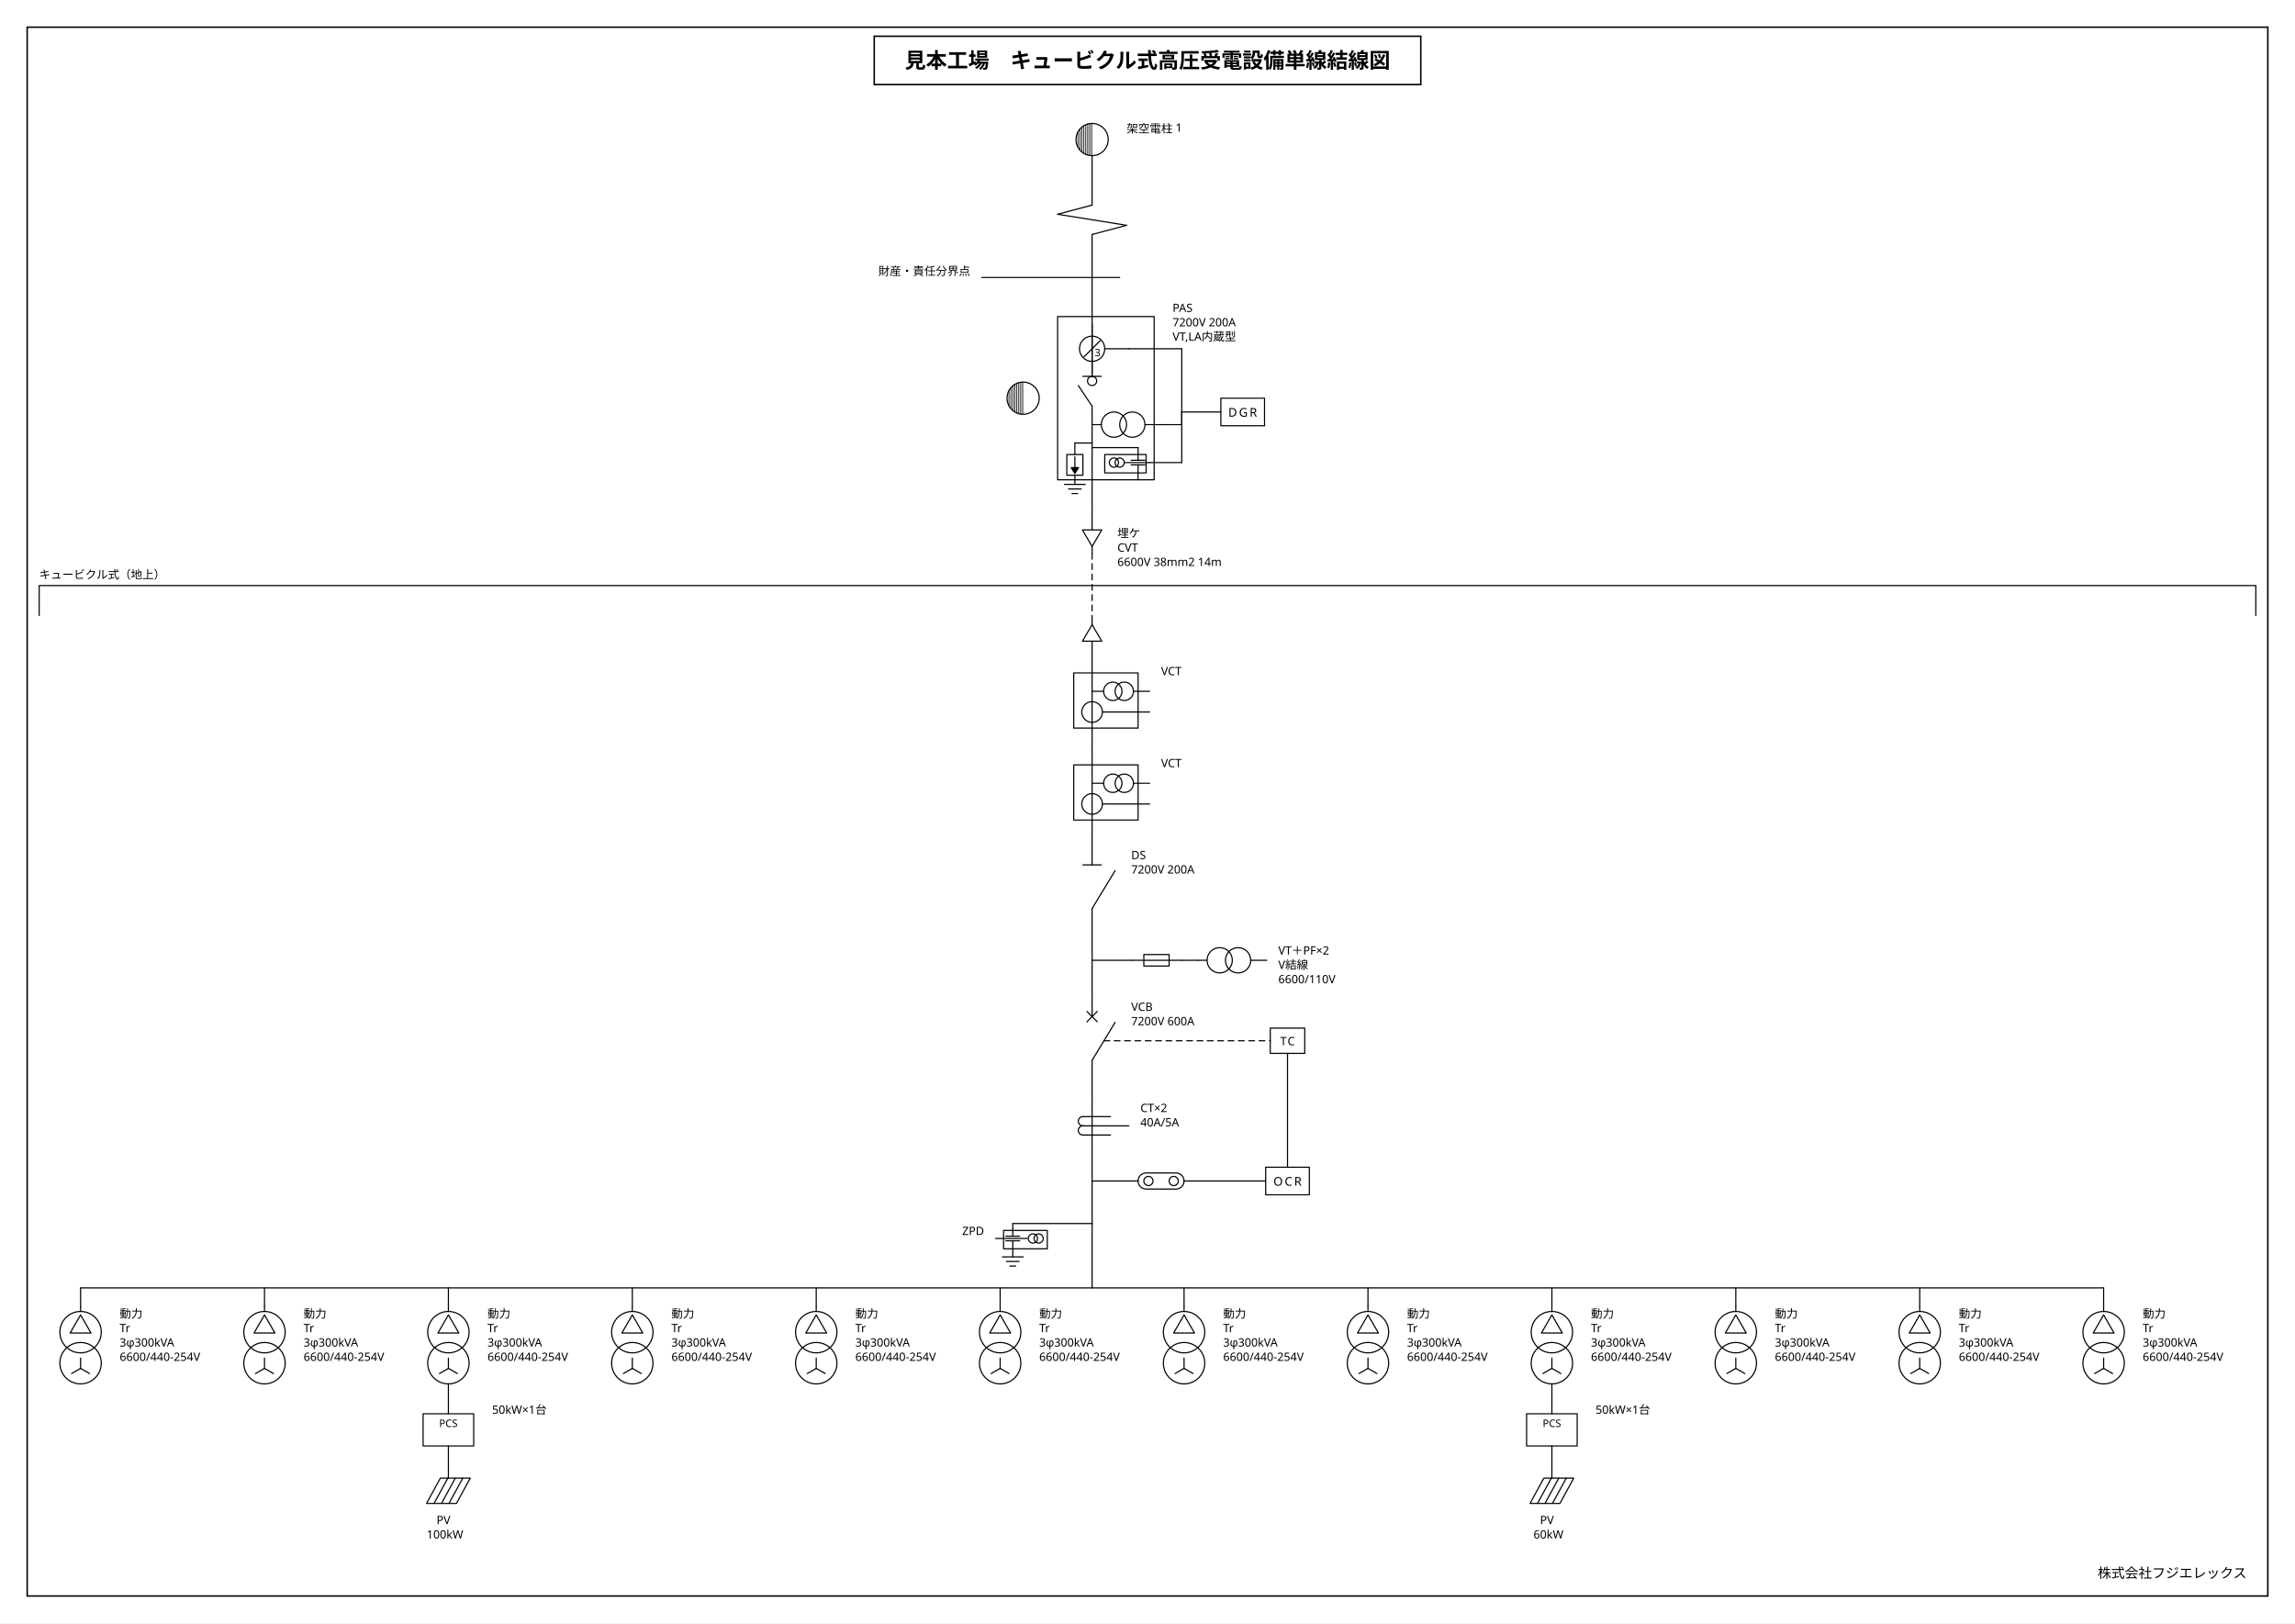
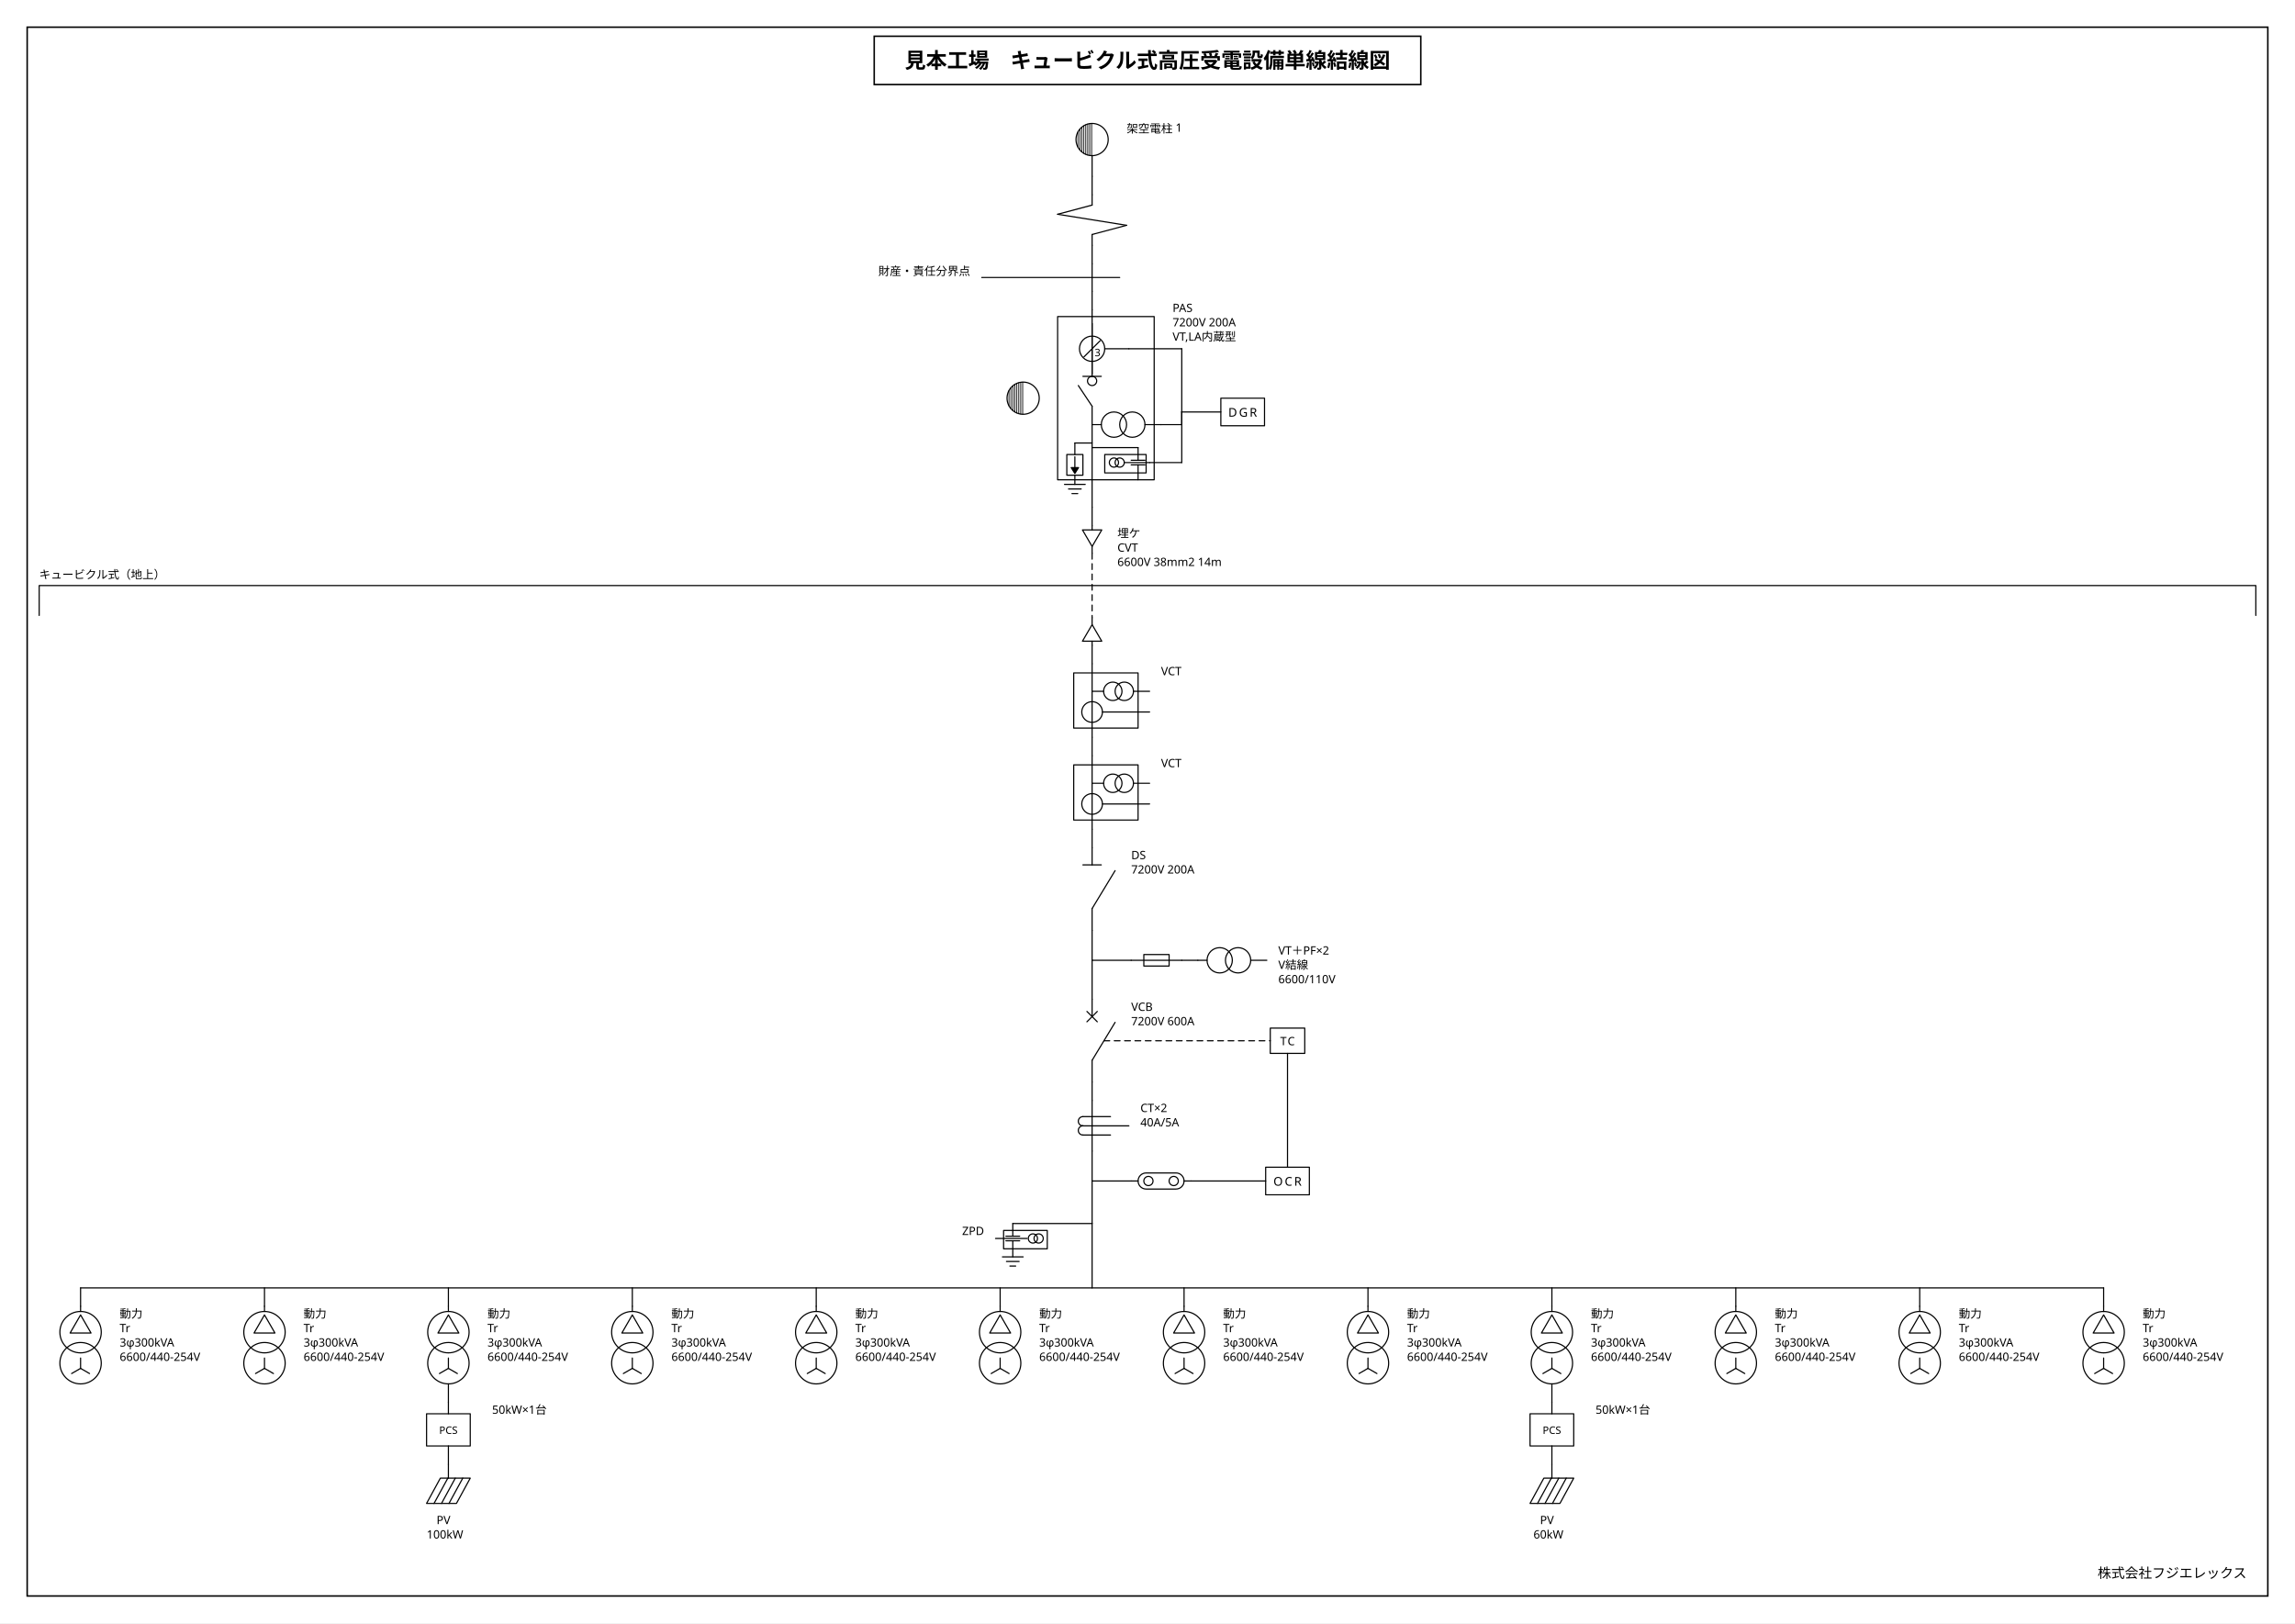
<svg xmlns="http://www.w3.org/2000/svg" viewBox="0 0 1520 1075" width="1520" height="1075">
  <rect x="0" y="0" width="1520" height="1075" fill="#fff" />
  <g stroke="#000" fill="none">
    <rect x="18" y="18" width="1484" height="1039" stroke-width="1" />
    <rect x="579" y="24" width="362" height="32" stroke-width="1" />
  </g>
  <text x="760" y="45" font-size="14" font-weight="700" text-anchor="middle" font-family="IPAGothic, 'IPAゴシック', 'Noto Sans JP', 'Hiragino Kaku Gothic ProN', 'Yu Gothic', sans-serif" fill="#000">見本工場　キュービクル式高圧受電設備単線結線図</text>
  <text x="1488" y="1045" font-size="9" text-anchor="end" font-family="IPAGothic, 'IPAゴシック', 'Noto Sans JP', 'Hiragino Kaku Gothic ProN', 'Yu Gothic', sans-serif" fill="#000">株式会社フジエレックス</text>
  <g transform="translate(723.31 80.24) scale(0.7613)">
    <g stroke="#000" fill="none" stroke-linecap="round" stroke-linejoin="round" color="#000">
      <path d="M -916 404 L 1012.4 404 M -916 404 L -916 430 M 1012.4 404 L 1012.4 430" fill="none" stroke-width="1" />
      <text x="-916" y="398" font-size="10" font-family="IPAGothic, 'IPAゴシック', 'Noto Sans JP', 'Hiragino Kaku Gothic ProN', 'Yu Gothic', sans-serif" fill="currentColor" stroke="none">キュービクル式（地上）</text>
      <line x1="0" y1="48" x2="0" y2="64" stroke-width="1" />
      <line x1="0" y1="108" x2="0" y2="124" stroke-width="1" />
      <line x1="0" y1="148" x2="0" y2="164" stroke-width="1" />
      <line x1="0" y1="280" x2="-15" y2="280" stroke-width="1" />
      <line x1="0" y1="284" x2="40" y2="284" stroke-width="1" />
      <line x1="32" y1="198" x2="78" y2="198" stroke-width="1" />
      <line x1="78" y1="198" x2="78" y2="253" stroke-width="1" />
      <line x1="60" y1="264" x2="78" y2="264" stroke-width="1" />
      <line x1="78" y1="264" x2="78" y2="253" stroke-width="1" />
      <line x1="50" y1="297" x2="78" y2="297" stroke-width="1" />
      <line x1="78" y1="297" x2="78" y2="253" stroke-width="1" />
      <line x1="78" y1="253" x2="112" y2="253" stroke-width="1" />
      <line x1="0" y1="336" x2="0" y2="352" stroke-width="1" />
      <line x1="0" y1="376" x2="0" y2="432" stroke-width="1" stroke-dasharray="5 4" />
      <line x1="0" y1="456" x2="0" y2="472" stroke-width="1" />
      <line x1="0" y1="536" x2="0" y2="552" stroke-width="1" />
      <line x1="0" y1="616" x2="0" y2="632" stroke-width="1" />
      <line x1="0" y1="704" x2="0" y2="730" stroke-width="1" />
      <line x1="0" y1="730" x2="34" y2="730" stroke-width="1" />
      <line x1="78" y1="730" x2="92" y2="730" stroke-width="1" />
      <line x1="0" y1="730" x2="0" y2="764" stroke-width="1" />
      <line x1="0" y1="836" x2="0" y2="852" stroke-width="1" />
      <line x1="0" y1="896" x2="0" y2="922" stroke-width="1" />
      <line x1="0" y1="922" x2="34" y2="922" stroke-width="1" />
      <line x1="86" y1="922" x2="151" y2="922" stroke-width="1" />
      <line x1="10.303" y1="800" x2="155" y2="800" stroke-width="1" stroke-dasharray="5 4" />
      <line x1="170" y1="811" x2="170" y2="910" stroke-width="1" />
      <line x1="0" y1="922" x2="0" y2="959" stroke-width="1" />
      <line x1="0" y1="959" x2="-69" y2="959" stroke-width="1" />
      <line x1="0" y1="959" x2="0" y2="1015" stroke-width="1" />
      <line x1="-880" y1="1015" x2="880" y2="1015" stroke-width="1" />
      <line x1="-880" y1="1015" x2="-880" y2="1031" stroke-width="1" />
      <line x1="-720" y1="1015" x2="-720" y2="1031" stroke-width="1" />
      <line x1="-560" y1="1015" x2="-560" y2="1031" stroke-width="1" />
      <line x1="-400" y1="1015" x2="-400" y2="1031" stroke-width="1" />
      <line x1="-240" y1="1015" x2="-240" y2="1031" stroke-width="1" />
      <line x1="-80" y1="1015" x2="-80" y2="1031" stroke-width="1" />
      <line x1="80" y1="1015" x2="80" y2="1031" stroke-width="1" />
      <line x1="240" y1="1015" x2="240" y2="1031" stroke-width="1" />
      <line x1="400" y1="1015" x2="400" y2="1031" stroke-width="1" />
      <line x1="560" y1="1015" x2="560" y2="1031" stroke-width="1" />
      <line x1="720" y1="1015" x2="720" y2="1031" stroke-width="1" />
      <line x1="880" y1="1015" x2="880" y2="1031" stroke-width="1" />
      <line x1="-560" y1="1098.5" x2="-560" y2="1114.5" stroke-width="1" />
      <line x1="-560" y1="1152.5" x2="-560" y2="1168.5" stroke-width="1" />
      <line x1="400" y1="1098.5" x2="400" y2="1114.5" stroke-width="1" />
      <line x1="400" y1="1152.5" x2="400" y2="1168.5" stroke-width="1" />
      <g transform="translate(-16 0)">
        <circle cx="16" cy="16" r="14" fill="none" stroke-width="1" />
        <line x1="3.7" y1="9.313" x2="3.7" y2="22.687" stroke-width="0.7" />
        <line x1="5.4" y1="6.855" x2="5.4" y2="25.145" stroke-width="0.7" />
        <line x1="7.1" y1="5.193" x2="7.1" y2="26.807" stroke-width="0.7" />
        <line x1="8.8" y1="3.993" x2="8.8" y2="28.007" stroke-width="0.7" />
        <line x1="10.5" y1="3.126" x2="10.5" y2="28.874" stroke-width="0.7" />
        <line x1="12.2" y1="2.526" x2="12.2" y2="29.474" stroke-width="0.7" />
        <line x1="13.9" y1="2.158" x2="13.9" y2="29.842" stroke-width="0.7" />
        <line x1="15.6" y1="2.006" x2="15.6" y2="29.994" stroke-width="0.7" />
        <line x1="16" y1="30" x2="16" y2="48" stroke-width="1" />
      </g>
      <text x="30" y="10" font-size="10" text-anchor="start" font-family="IPAGothic, 'IPAゴシック', 'Noto Sans JP', 'Hiragino Kaku Gothic ProN', 'Yu Gothic', sans-serif" fill="currentColor" stroke="none">
        <tspan x="30" dy="0">架空電柱 1</tspan>
      </text>
      <g transform="translate(-30 64)">
        <line x1="30" y1="0" x2="30" y2="9" stroke-width="1" />
        <line x1="30" y1="9" x2="0" y2="17" stroke-width="1" />
        <line x1="0" y1="17" x2="60" y2="26.6" stroke-width="1" />
        <line x1="60" y1="26.6" x2="30" y2="34.6" stroke-width="1" />
        <line x1="30" y1="34.6" x2="30" y2="44" stroke-width="1" />
      </g>
      <g transform="translate(-96 124)">
        <line x1="96" y1="0" x2="96" y2="24" stroke-width="1" />
        <line x1="0" y1="12" x2="120" y2="12" stroke-width="1" />
      </g>
      <text x="-106" y="134" font-size="10" text-anchor="end" font-family="IPAGothic, 'IPAゴシック', 'Noto Sans JP', 'Hiragino Kaku Gothic ProN', 'Yu Gothic', sans-serif" fill="currentColor" stroke="none">
        <tspan x="-106" dy="0">財産・責任分界点</tspan>
      </text>
      <g transform="translate(-36 164)">
        <line x1="36" y1="0" x2="36" y2="6" stroke-width="1" />
        <rect x="6" y="6" width="84" height="142" fill="none" stroke-width="1" />
        <line x1="36" y1="6" x2="36" y2="58" stroke-width="1" />
        <line x1="28" y1="58" x2="44" y2="58" stroke-width="1" />
        <circle cx="36" cy="62" r="4" fill="none" stroke-width="1" />
        <line x1="36" y1="84" x2="24" y2="66" stroke-width="1" />
        <line x1="36" y1="84" x2="36" y2="172" stroke-width="1" />
      </g>
      <text x="70" y="166" font-size="10" text-anchor="start" font-family="IPAGothic, 'IPAゴシック', 'Noto Sans JP', 'Hiragino Kaku Gothic ProN', 'Yu Gothic', sans-serif" fill="currentColor" stroke="none">
        <tspan x="70" dy="0">PAS</tspan>
        <tspan x="70" dy="12.5">7200V 200A</tspan>
        <tspan x="70" dy="12.5">VT,LA内蔵型</tspan>
      </text>
      <g transform="translate(-76 225)">
        <circle cx="16" cy="16" r="14" fill="none" stroke-width="1" />
        <line x1="3.7" y1="9.313" x2="3.7" y2="22.687" stroke-width="0.7" />
        <line x1="5.4" y1="6.855" x2="5.4" y2="25.145" stroke-width="0.7" />
        <line x1="7.1" y1="5.193" x2="7.1" y2="26.807" stroke-width="0.7" />
        <line x1="8.8" y1="3.993" x2="8.8" y2="28.007" stroke-width="0.7" />
        <line x1="10.5" y1="3.126" x2="10.5" y2="28.874" stroke-width="0.7" />
        <line x1="12.2" y1="2.526" x2="12.2" y2="29.474" stroke-width="0.7" />
        <line x1="13.9" y1="2.158" x2="13.9" y2="29.842" stroke-width="0.7" />
        <line x1="15.6" y1="2.006" x2="15.6" y2="29.994" stroke-width="0.7" />
      </g>
      <g transform="translate(-20 176)">
        <line x1="20" y1="0" x2="20" y2="44" stroke-width="1" />
        <circle cx="20" cy="22" r="11" fill="none" stroke-width="1" />
        <line x1="12.929" y1="29.071" x2="27.071" y2="14.929" stroke-width="1" />
        <text x="24.75" y="25" font-size="9" text-anchor="middle" dominant-baseline="central" font-family="IPAGothic, 'IPAゴシック', 'Noto Sans JP', 'Hiragino Kaku Gothic ProN', 'Yu Gothic', sans-serif" fill="currentColor" stroke="none">3</text>
        <line x1="31" y1="22" x2="52" y2="22" stroke-width="1" />
      </g>
      <g transform="translate(0 249)">
        <line x1="0" y1="15" x2="8" y2="15" stroke-width="1" />
        <circle cx="19" cy="15" r="11" fill="none" stroke-width="1" />
        <circle cx="35" cy="15" r="11" fill="none" stroke-width="1" />
        <line x1="46" y1="15" x2="60" y2="15" stroke-width="1" />
      </g>
      <g transform="translate(-35 280)">
        <line x1="20" y1="0" x2="20" y2="10" stroke-width="1" />
        <rect x="13" y="10" width="14" height="18" fill="none" stroke-width="1" />
        <line x1="20" y1="12" x2="20" y2="23" stroke-width="1" />
        <polygon points="16.8,21.38 20,26.5 23.2,21.38" fill="currentColor" stroke-width="1" />
        <line x1="20" y1="28" x2="20" y2="36" stroke-width="1" />
        <line x1="11" y1="36" x2="29" y2="36" stroke-width="1" />
        <line x1="14.5" y1="40" x2="25.5" y2="40" stroke-width="1" />
        <line x1="17.5" y1="44" x2="22.5" y2="44" stroke-width="1" />
      </g>
      <g transform="translate(10 284)">
        <line x1="30" y1="0" x2="30" y2="11" stroke-width="1" />
        <rect x="1" y="6" width="36" height="16" fill="none" stroke-width="1" />
        <line x1="24" y1="11" x2="36" y2="11" stroke-width="1" />
        <line x1="24" y1="15" x2="36" y2="15" stroke-width="1" />
        <line x1="30" y1="15" x2="30" y2="28" stroke-width="1" />
        <line x1="18" y1="13" x2="40" y2="13" stroke-width="1" />
        <circle cx="9" cy="13" r="4" fill="none" stroke-width="1" />
        <circle cx="14" cy="13" r="4" fill="none" stroke-width="1" />
      </g>
      <g transform="translate(112 241)">
        <rect x="0" y="0" width="38" height="24" fill="none" stroke-width="1" />
        <text x="19" y="12" font-size="10.5" text-anchor="middle" dominant-baseline="central" font-family="IPAGothic, 'IPAゴシック', 'Noto Sans JP', 'Hiragino Kaku Gothic ProN', 'Yu Gothic', sans-serif" letter-spacing="1.6" fill="currentColor" stroke="none">DGR</text>
      </g>
      <g transform="translate(-12 352)">
        <line x1="12" y1="0" x2="12" y2="3.6" stroke-width="1" />
        <polygon points="3.6,3.6 20.4,3.6 12,18" fill="none" stroke-width="1" />
        <line x1="12" y1="18" x2="12" y2="24" stroke-width="1" />
      </g>
      <text x="22" y="362" font-size="10" text-anchor="start" font-family="IPAGothic, 'IPAゴシック', 'Noto Sans JP', 'Hiragino Kaku Gothic ProN', 'Yu Gothic', sans-serif" fill="currentColor" stroke="none">
        <tspan x="22" dy="0">埋ケ</tspan>
        <tspan x="22" dy="12.5">CVT</tspan>
        <tspan x="22" dy="12.5">6600V 38mm2 14m</tspan>
      </text>
      <g transform="translate(-12 432) rotate(180 12 12)">
        <line x1="12" y1="0" x2="12" y2="3.6" stroke-width="1" />
        <polygon points="3.6,3.6 20.4,3.6 12,18" fill="none" stroke-width="1" />
        <line x1="12" y1="18" x2="12" y2="24" stroke-width="1" />
      </g>
      <g transform="translate(-22 472)">
        <line x1="22" y1="0" x2="22" y2="64" stroke-width="1" />
        <rect x="6" y="8" width="56" height="48" fill="none" stroke-width="1" />
        <line x1="22" y1="24" x2="32" y2="24" stroke-width="1" />
        <circle cx="40" cy="24" r="8" fill="none" stroke-width="1" />
        <circle cx="50" cy="24" r="8" fill="none" stroke-width="1" />
        <line x1="58" y1="24" x2="72" y2="24" stroke-width="1" />
        <circle cx="22" cy="42" r="9" fill="none" stroke-width="1" />
        <line x1="31" y1="42" x2="72" y2="42" stroke-width="1" />
      </g>
      <text x="60" y="482" font-size="10" text-anchor="start" font-family="IPAGothic, 'IPAゴシック', 'Noto Sans JP', 'Hiragino Kaku Gothic ProN', 'Yu Gothic', sans-serif" fill="currentColor" stroke="none">
        <tspan x="60" dy="0">VCT</tspan>
      </text>
      <g transform="translate(-22 552)">
        <line x1="22" y1="0" x2="22" y2="64" stroke-width="1" />
        <rect x="6" y="8" width="56" height="48" fill="none" stroke-width="1" />
        <line x1="22" y1="24" x2="32" y2="24" stroke-width="1" />
        <circle cx="40" cy="24" r="8" fill="none" stroke-width="1" />
        <circle cx="50" cy="24" r="8" fill="none" stroke-width="1" />
        <line x1="58" y1="24" x2="72" y2="24" stroke-width="1" />
        <circle cx="22" cy="42" r="9" fill="none" stroke-width="1" />
        <line x1="31" y1="42" x2="72" y2="42" stroke-width="1" />
      </g>
      <text x="60" y="562" font-size="10" text-anchor="start" font-family="IPAGothic, 'IPAゴシック', 'Noto Sans JP', 'Hiragino Kaku Gothic ProN', 'Yu Gothic', sans-serif" fill="currentColor" stroke="none">
        <tspan x="60" dy="0">VCT</tspan>
      </text>
      <g transform="translate(-24 632)">
        <line x1="24" y1="0" x2="24" y2="15" stroke-width="1" />
        <line x1="16" y1="15" x2="32" y2="15" stroke-width="1" />
        <line x1="24" y1="53" x2="44" y2="20" stroke-width="1" />
        <line x1="24" y1="53" x2="24" y2="72" stroke-width="1" />
      </g>
      <text x="34" y="642" font-size="10" text-anchor="start" font-family="IPAGothic, 'IPAゴシック', 'Noto Sans JP', 'Hiragino Kaku Gothic ProN', 'Yu Gothic', sans-serif" fill="currentColor" stroke="none">
        <tspan x="34" dy="0">DS</tspan>
        <tspan x="34" dy="12.5">7200V 200A</tspan>
      </text>
      <g transform="translate(36 708) rotate(-90 20 22)">
        <line x1="20" y1="0" x2="20" y2="44" stroke-width="1" />
        <rect x="15" y="11" width="10" height="22" fill="none" stroke-width="1" />
      </g>
      <g transform="translate(92 715)">
        <line x1="0" y1="15" x2="8" y2="15" stroke-width="1" />
        <circle cx="19" cy="15" r="11" fill="none" stroke-width="1" />
        <circle cx="35" cy="15" r="11" fill="none" stroke-width="1" />
        <line x1="46" y1="15" x2="60" y2="15" stroke-width="1" />
      </g>
      <text x="162" y="725" font-size="10" text-anchor="start" font-family="IPAGothic, 'IPAゴシック', 'Noto Sans JP', 'Hiragino Kaku Gothic ProN', 'Yu Gothic', sans-serif" fill="currentColor" stroke="none">
        <tspan x="162" dy="0">VT＋PF×2</tspan>
        <tspan x="162" dy="12.5">V結線</tspan>
        <tspan x="162" dy="12.5">6600/110V</tspan>
      </text>
      <g transform="translate(-24 764)">
        <line x1="24" y1="0" x2="24" y2="15" stroke-width="1" />
        <line x1="19.5" y1="10.5" x2="28.5" y2="19.5" stroke-width="1" />
        <line x1="28.5" y1="10.5" x2="19.5" y2="19.5" stroke-width="1" />
        <line x1="24" y1="53" x2="44" y2="20" stroke-width="1" />
        <line x1="24" y1="53" x2="24" y2="72" stroke-width="1" />
      </g>
      <text x="34" y="774" font-size="10" text-anchor="start" font-family="IPAGothic, 'IPAゴシック', 'Noto Sans JP', 'Hiragino Kaku Gothic ProN', 'Yu Gothic', sans-serif" fill="currentColor" stroke="none">
        <tspan x="34" dy="0">VCB</tspan>
        <tspan x="34" dy="12.5">7200V 600A</tspan>
      </text>
      <g transform="translate(-24 852)">
        <line x1="24" y1="0" x2="24" y2="44" stroke-width="1" />
        <line x1="16" y1="14" x2="40" y2="14" stroke-width="1" />
        <line x1="16" y1="30" x2="40" y2="30" stroke-width="1" />
        <line x1="16" y1="22" x2="56" y2="22" stroke-width="1" />
        <path d="M 16 14 A 4 4 0 0 0 16 22" fill="none" stroke-width="1" />
        <path d="M 16 22 A 4 4 0 0 0 16 30" fill="none" stroke-width="1" />
      </g>
      <text x="42" y="862" font-size="10" text-anchor="start" font-family="IPAGothic, 'IPAゴシック', 'Noto Sans JP', 'Hiragino Kaku Gothic ProN', 'Yu Gothic', sans-serif" fill="currentColor" stroke="none">
        <tspan x="42" dy="0">CT×2</tspan>
        <tspan x="42" dy="12.5">40A/5A</tspan>
      </text>
      <g transform="translate(34 911)">
        <line x1="0" y1="11" x2="6" y2="11" stroke-width="1" />
        <rect x="6" y="4" width="40" height="14" rx="7" fill="none" stroke-width="1" />
        <circle cx="15" cy="11" r="4" fill="none" stroke-width="1" />
        <circle cx="37" cy="11" r="4" fill="none" stroke-width="1" />
        <line x1="46" y1="11" x2="52" y2="11" stroke-width="1" />
      </g>
      <g transform="translate(151 910)">
        <rect x="0" y="0" width="38" height="24" fill="none" stroke-width="1" />
        <text x="19" y="12" font-size="10.5" text-anchor="middle" dominant-baseline="central" font-family="IPAGothic, 'IPAゴシック', 'Noto Sans JP', 'Hiragino Kaku Gothic ProN', 'Yu Gothic', sans-serif" letter-spacing="1.6" fill="currentColor" stroke="none">OCR</text>
      </g>
      <g transform="translate(155 789)">
        <rect x="0" y="0" width="30" height="22" fill="none" stroke-width="1" />
        <text x="15" y="11" font-size="10" text-anchor="middle" dominant-baseline="central" font-family="IPAGothic, 'IPAゴシック', 'Noto Sans JP', 'Hiragino Kaku Gothic ProN', 'Yu Gothic', sans-serif" letter-spacing="1" fill="currentColor" stroke="none">TC</text>
      </g>
      <g transform="translate(-84 959)">
        <line x1="15" y1="0" x2="15" y2="11" stroke-width="1" />
        <rect x="7" y="6" width="38" height="16" fill="none" stroke-width="1" />
        <line x1="9" y1="11" x2="21" y2="11" stroke-width="1" />
        <line x1="9" y1="15" x2="21" y2="15" stroke-width="1" />
        <line x1="15" y1="15" x2="15" y2="29" stroke-width="1" />
        <line x1="6" y1="29" x2="24" y2="29" stroke-width="1" />
        <line x1="9.5" y1="33" x2="20.5" y2="33" stroke-width="1" />
        <line x1="12.5" y1="37" x2="17.5" y2="37" stroke-width="1" />
        <line x1="0" y1="13" x2="27.5" y2="13" stroke-width="1" />
        <circle cx="32.5" cy="13" r="4" fill="none" stroke-width="1" />
        <circle cx="37.5" cy="13" r="4" fill="none" stroke-width="1" />
      </g>
      <text x="-94" y="969" font-size="10" text-anchor="end" font-family="IPAGothic, 'IPAゴシック', 'Noto Sans JP', 'Hiragino Kaku Gothic ProN', 'Yu Gothic', sans-serif" fill="currentColor" stroke="none">
        <tspan x="-94" dy="0">ZPD</tspan>
      </text>
      <g transform="translate(-904 1031)">
        <line x1="24" y1="0" x2="24" y2="4.5" stroke-width="1" />
        <circle cx="24" cy="22.5" r="18" fill="none" stroke-width="1" />
        <circle cx="24" cy="49.5" r="18" fill="none" stroke-width="1" />
        <polygon points="24,7.5 33.093,23.25 14.907,23.25" fill="none" stroke-width="1" />
        <line x1="24" y1="54" x2="24" y2="45" stroke-width="1" />
        <line x1="24" y1="54" x2="31.794" y2="58.5" stroke-width="1" />
        <line x1="24" y1="54" x2="16.206" y2="58.5" stroke-width="1" />
      </g>
      <text x="-846" y="1041" font-size="10" text-anchor="start" font-family="IPAGothic, 'IPAゴシック', 'Noto Sans JP', 'Hiragino Kaku Gothic ProN', 'Yu Gothic', sans-serif" fill="currentColor" stroke="none">
        <tspan x="-846" dy="0">動力</tspan>
        <tspan x="-846" dy="12.5">Tr</tspan>
        <tspan x="-846" dy="12.5">3φ300kVA</tspan>
        <tspan x="-846" dy="12.5">6600/440-254V</tspan>
      </text>
      <g transform="translate(-744 1031)">
        <line x1="24" y1="0" x2="24" y2="4.5" stroke-width="1" />
        <circle cx="24" cy="22.5" r="18" fill="none" stroke-width="1" />
        <circle cx="24" cy="49.5" r="18" fill="none" stroke-width="1" />
        <polygon points="24,7.5 33.093,23.25 14.907,23.25" fill="none" stroke-width="1" />
        <line x1="24" y1="54" x2="24" y2="45" stroke-width="1" />
        <line x1="24" y1="54" x2="31.794" y2="58.5" stroke-width="1" />
        <line x1="24" y1="54" x2="16.206" y2="58.5" stroke-width="1" />
      </g>
      <text x="-686" y="1041" font-size="10" text-anchor="start" font-family="IPAGothic, 'IPAゴシック', 'Noto Sans JP', 'Hiragino Kaku Gothic ProN', 'Yu Gothic', sans-serif" fill="currentColor" stroke="none">
        <tspan x="-686" dy="0">動力</tspan>
        <tspan x="-686" dy="12.5">Tr</tspan>
        <tspan x="-686" dy="12.5">3φ300kVA</tspan>
        <tspan x="-686" dy="12.5">6600/440-254V</tspan>
      </text>
      <g transform="translate(-584 1031)">
        <line x1="24" y1="0" x2="24" y2="4.5" stroke-width="1" />
        <circle cx="24" cy="22.5" r="18" fill="none" stroke-width="1" />
        <circle cx="24" cy="49.5" r="18" fill="none" stroke-width="1" />
        <polygon points="24,7.5 33.093,23.25 14.907,23.25" fill="none" stroke-width="1" />
        <line x1="24" y1="54" x2="24" y2="45" stroke-width="1" />
        <line x1="24" y1="54" x2="31.794" y2="58.5" stroke-width="1" />
        <line x1="24" y1="54" x2="16.206" y2="58.5" stroke-width="1" />
      </g>
      <text x="-526" y="1041" font-size="10" text-anchor="start" font-family="IPAGothic, 'IPAゴシック', 'Noto Sans JP', 'Hiragino Kaku Gothic ProN', 'Yu Gothic', sans-serif" fill="currentColor" stroke="none">
        <tspan x="-526" dy="0">動力</tspan>
        <tspan x="-526" dy="12.5">Tr</tspan>
        <tspan x="-526" dy="12.5">3φ300kVA</tspan>
        <tspan x="-526" dy="12.5">6600/440-254V</tspan>
      </text>
      <g transform="translate(-424 1031)">
        <line x1="24" y1="0" x2="24" y2="4.5" stroke-width="1" />
        <circle cx="24" cy="22.5" r="18" fill="none" stroke-width="1" />
        <circle cx="24" cy="49.5" r="18" fill="none" stroke-width="1" />
        <polygon points="24,7.5 33.093,23.25 14.907,23.25" fill="none" stroke-width="1" />
        <line x1="24" y1="54" x2="24" y2="45" stroke-width="1" />
        <line x1="24" y1="54" x2="31.794" y2="58.5" stroke-width="1" />
        <line x1="24" y1="54" x2="16.206" y2="58.5" stroke-width="1" />
      </g>
      <text x="-366" y="1041" font-size="10" text-anchor="start" font-family="IPAGothic, 'IPAゴシック', 'Noto Sans JP', 'Hiragino Kaku Gothic ProN', 'Yu Gothic', sans-serif" fill="currentColor" stroke="none">
        <tspan x="-366" dy="0">動力</tspan>
        <tspan x="-366" dy="12.5">Tr</tspan>
        <tspan x="-366" dy="12.5">3φ300kVA</tspan>
        <tspan x="-366" dy="12.5">6600/440-254V</tspan>
      </text>
      <g transform="translate(-264 1031)">
        <line x1="24" y1="0" x2="24" y2="4.5" stroke-width="1" />
        <circle cx="24" cy="22.5" r="18" fill="none" stroke-width="1" />
        <circle cx="24" cy="49.5" r="18" fill="none" stroke-width="1" />
        <polygon points="24,7.5 33.093,23.25 14.907,23.25" fill="none" stroke-width="1" />
        <line x1="24" y1="54" x2="24" y2="45" stroke-width="1" />
        <line x1="24" y1="54" x2="31.794" y2="58.5" stroke-width="1" />
        <line x1="24" y1="54" x2="16.206" y2="58.5" stroke-width="1" />
      </g>
      <text x="-206" y="1041" font-size="10" text-anchor="start" font-family="IPAGothic, 'IPAゴシック', 'Noto Sans JP', 'Hiragino Kaku Gothic ProN', 'Yu Gothic', sans-serif" fill="currentColor" stroke="none">
        <tspan x="-206" dy="0">動力</tspan>
        <tspan x="-206" dy="12.5">Tr</tspan>
        <tspan x="-206" dy="12.5">3φ300kVA</tspan>
        <tspan x="-206" dy="12.5">6600/440-254V</tspan>
      </text>
      <g transform="translate(-104 1031)">
        <line x1="24" y1="0" x2="24" y2="4.5" stroke-width="1" />
        <circle cx="24" cy="22.5" r="18" fill="none" stroke-width="1" />
        <circle cx="24" cy="49.5" r="18" fill="none" stroke-width="1" />
        <polygon points="24,7.5 33.093,23.25 14.907,23.25" fill="none" stroke-width="1" />
        <line x1="24" y1="54" x2="24" y2="45" stroke-width="1" />
        <line x1="24" y1="54" x2="31.794" y2="58.5" stroke-width="1" />
        <line x1="24" y1="54" x2="16.206" y2="58.5" stroke-width="1" />
      </g>
      <text x="-46" y="1041" font-size="10" text-anchor="start" font-family="IPAGothic, 'IPAゴシック', 'Noto Sans JP', 'Hiragino Kaku Gothic ProN', 'Yu Gothic', sans-serif" fill="currentColor" stroke="none">
        <tspan x="-46" dy="0">動力</tspan>
        <tspan x="-46" dy="12.5">Tr</tspan>
        <tspan x="-46" dy="12.5">3φ300kVA</tspan>
        <tspan x="-46" dy="12.5">6600/440-254V</tspan>
      </text>
      <g transform="translate(56 1031)">
        <line x1="24" y1="0" x2="24" y2="4.5" stroke-width="1" />
        <circle cx="24" cy="22.5" r="18" fill="none" stroke-width="1" />
        <circle cx="24" cy="49.5" r="18" fill="none" stroke-width="1" />
        <polygon points="24,7.5 33.093,23.25 14.907,23.25" fill="none" stroke-width="1" />
        <line x1="24" y1="54" x2="24" y2="45" stroke-width="1" />
        <line x1="24" y1="54" x2="31.794" y2="58.5" stroke-width="1" />
        <line x1="24" y1="54" x2="16.206" y2="58.5" stroke-width="1" />
      </g>
      <text x="114" y="1041" font-size="10" text-anchor="start" font-family="IPAGothic, 'IPAゴシック', 'Noto Sans JP', 'Hiragino Kaku Gothic ProN', 'Yu Gothic', sans-serif" fill="currentColor" stroke="none">
        <tspan x="114" dy="0">動力</tspan>
        <tspan x="114" dy="12.5">Tr</tspan>
        <tspan x="114" dy="12.5">3φ300kVA</tspan>
        <tspan x="114" dy="12.5">6600/440-254V</tspan>
      </text>
      <g transform="translate(216 1031)">
        <line x1="24" y1="0" x2="24" y2="4.5" stroke-width="1" />
        <circle cx="24" cy="22.5" r="18" fill="none" stroke-width="1" />
        <circle cx="24" cy="49.5" r="18" fill="none" stroke-width="1" />
        <polygon points="24,7.5 33.093,23.25 14.907,23.25" fill="none" stroke-width="1" />
        <line x1="24" y1="54" x2="24" y2="45" stroke-width="1" />
        <line x1="24" y1="54" x2="31.794" y2="58.5" stroke-width="1" />
        <line x1="24" y1="54" x2="16.206" y2="58.5" stroke-width="1" />
      </g>
      <text x="274" y="1041" font-size="10" text-anchor="start" font-family="IPAGothic, 'IPAゴシック', 'Noto Sans JP', 'Hiragino Kaku Gothic ProN', 'Yu Gothic', sans-serif" fill="currentColor" stroke="none">
        <tspan x="274" dy="0">動力</tspan>
        <tspan x="274" dy="12.5">Tr</tspan>
        <tspan x="274" dy="12.5">3φ300kVA</tspan>
        <tspan x="274" dy="12.5">6600/440-254V</tspan>
      </text>
      <g transform="translate(376 1031)">
        <line x1="24" y1="0" x2="24" y2="4.5" stroke-width="1" />
        <circle cx="24" cy="22.5" r="18" fill="none" stroke-width="1" />
        <circle cx="24" cy="49.5" r="18" fill="none" stroke-width="1" />
        <polygon points="24,7.5 33.093,23.25 14.907,23.25" fill="none" stroke-width="1" />
        <line x1="24" y1="54" x2="24" y2="45" stroke-width="1" />
        <line x1="24" y1="54" x2="31.794" y2="58.5" stroke-width="1" />
        <line x1="24" y1="54" x2="16.206" y2="58.5" stroke-width="1" />
      </g>
      <text x="434" y="1041" font-size="10" text-anchor="start" font-family="IPAGothic, 'IPAゴシック', 'Noto Sans JP', 'Hiragino Kaku Gothic ProN', 'Yu Gothic', sans-serif" fill="currentColor" stroke="none">
        <tspan x="434" dy="0">動力</tspan>
        <tspan x="434" dy="12.5">Tr</tspan>
        <tspan x="434" dy="12.5">3φ300kVA</tspan>
        <tspan x="434" dy="12.5">6600/440-254V</tspan>
      </text>
      <g transform="translate(536 1031)">
        <line x1="24" y1="0" x2="24" y2="4.5" stroke-width="1" />
        <circle cx="24" cy="22.5" r="18" fill="none" stroke-width="1" />
        <circle cx="24" cy="49.5" r="18" fill="none" stroke-width="1" />
        <polygon points="24,7.5 33.093,23.25 14.907,23.25" fill="none" stroke-width="1" />
        <line x1="24" y1="54" x2="24" y2="45" stroke-width="1" />
        <line x1="24" y1="54" x2="31.794" y2="58.5" stroke-width="1" />
        <line x1="24" y1="54" x2="16.206" y2="58.5" stroke-width="1" />
      </g>
      <text x="594" y="1041" font-size="10" text-anchor="start" font-family="IPAGothic, 'IPAゴシック', 'Noto Sans JP', 'Hiragino Kaku Gothic ProN', 'Yu Gothic', sans-serif" fill="currentColor" stroke="none">
        <tspan x="594" dy="0">動力</tspan>
        <tspan x="594" dy="12.5">Tr</tspan>
        <tspan x="594" dy="12.5">3φ300kVA</tspan>
        <tspan x="594" dy="12.5">6600/440-254V</tspan>
      </text>
      <g transform="translate(696 1031)">
        <line x1="24" y1="0" x2="24" y2="4.5" stroke-width="1" />
        <circle cx="24" cy="22.5" r="18" fill="none" stroke-width="1" />
        <circle cx="24" cy="49.5" r="18" fill="none" stroke-width="1" />
        <polygon points="24,7.5 33.093,23.25 14.907,23.25" fill="none" stroke-width="1" />
        <line x1="24" y1="54" x2="24" y2="45" stroke-width="1" />
        <line x1="24" y1="54" x2="31.794" y2="58.5" stroke-width="1" />
        <line x1="24" y1="54" x2="16.206" y2="58.5" stroke-width="1" />
      </g>
      <text x="754" y="1041" font-size="10" text-anchor="start" font-family="IPAGothic, 'IPAゴシック', 'Noto Sans JP', 'Hiragino Kaku Gothic ProN', 'Yu Gothic', sans-serif" fill="currentColor" stroke="none">
        <tspan x="754" dy="0">動力</tspan>
        <tspan x="754" dy="12.5">Tr</tspan>
        <tspan x="754" dy="12.5">3φ300kVA</tspan>
        <tspan x="754" dy="12.5">6600/440-254V</tspan>
      </text>
      <g transform="translate(856 1031)">
        <line x1="24" y1="0" x2="24" y2="4.5" stroke-width="1" />
        <circle cx="24" cy="22.5" r="18" fill="none" stroke-width="1" />
        <circle cx="24" cy="49.5" r="18" fill="none" stroke-width="1" />
        <polygon points="24,7.5 33.093,23.25 14.907,23.25" fill="none" stroke-width="1" />
        <line x1="24" y1="54" x2="24" y2="45" stroke-width="1" />
        <line x1="24" y1="54" x2="31.794" y2="58.5" stroke-width="1" />
        <line x1="24" y1="54" x2="16.206" y2="58.5" stroke-width="1" />
      </g>
      <text x="914" y="1041" font-size="10" text-anchor="start" font-family="IPAGothic, 'IPAゴシック', 'Noto Sans JP', 'Hiragino Kaku Gothic ProN', 'Yu Gothic', sans-serif" fill="currentColor" stroke="none">
        <tspan x="914" dy="0">動力</tspan>
        <tspan x="914" dy="12.5">Tr</tspan>
        <tspan x="914" dy="12.5">3φ300kVA</tspan>
        <tspan x="914" dy="12.5">6600/440-254V</tspan>
      </text>
      <g transform="translate(-588 1114.5)">
        <line x1="28" y1="0" x2="28" y2="10" stroke-width="1" />
-         <rect x="6" y="10" width="44" height="28" fill="none" stroke-width="1" />
-         <text x="28" y="18" font-size="9" text-anchor="middle" dominant-baseline="central" font-family="IPAGothic, 'IPAゴシック', 'Noto Sans JP', 'Hiragino Kaku Gothic ProN', 'Yu Gothic', sans-serif" fill="currentColor" stroke="none">PCS</text>
+         <rect x="9" y="10" width="38" height="28" fill="none" stroke-width="1" />
+         <text x="28" y="24" font-size="9" text-anchor="middle" dominant-baseline="central" font-family="IPAGothic, 'IPAゴシック', 'Noto Sans JP', 'Hiragino Kaku Gothic ProN', 'Yu Gothic', sans-serif" fill="currentColor" stroke="none">PCS</text>
      </g>
      <text x="-522" y="1124.5" font-size="10" text-anchor="start" font-family="IPAGothic, 'IPAゴシック', 'Noto Sans JP', 'Hiragino Kaku Gothic ProN', 'Yu Gothic', sans-serif" fill="currentColor" stroke="none">
        <tspan x="-522" dy="0">50kW×1台</tspan>
      </text>
      <g transform="translate(-589 1168.5)">
        <line x1="29" y1="0" x2="29" y2="12" stroke-width="1" />
        <polygon points="10,34 22,12 48,12 36,34" fill="none" stroke-width="1" />
        <line x1="16.5" y1="34" x2="28.5" y2="12" stroke-width="1" />
        <line x1="23" y1="34" x2="35" y2="12" stroke-width="1" />
        <line x1="29.5" y1="34" x2="41.5" y2="12" stroke-width="1" />
      </g>
      <text x="-563" y="1220.5" font-size="10" text-anchor="middle" font-family="IPAGothic, 'IPAゴシック', 'Noto Sans JP', 'Hiragino Kaku Gothic ProN', 'Yu Gothic', sans-serif" fill="currentColor" stroke="none">
        <tspan x="-563" dy="0">PV</tspan>
        <tspan x="-563" dy="12.5">100kW</tspan>
      </text>
      <g transform="translate(372 1114.5)">
        <line x1="28" y1="0" x2="28" y2="10" stroke-width="1" />
-         <rect x="6" y="10" width="44" height="28" fill="none" stroke-width="1" />
-         <text x="28" y="18" font-size="9" text-anchor="middle" dominant-baseline="central" font-family="IPAGothic, 'IPAゴシック', 'Noto Sans JP', 'Hiragino Kaku Gothic ProN', 'Yu Gothic', sans-serif" fill="currentColor" stroke="none">PCS</text>
+         <rect x="9" y="10" width="38" height="28" fill="none" stroke-width="1" />
+         <text x="28" y="24" font-size="9" text-anchor="middle" dominant-baseline="central" font-family="IPAGothic, 'IPAゴシック', 'Noto Sans JP', 'Hiragino Kaku Gothic ProN', 'Yu Gothic', sans-serif" fill="currentColor" stroke="none">PCS</text>
      </g>
      <text x="438" y="1124.5" font-size="10" text-anchor="start" font-family="IPAGothic, 'IPAゴシック', 'Noto Sans JP', 'Hiragino Kaku Gothic ProN', 'Yu Gothic', sans-serif" fill="currentColor" stroke="none">
        <tspan x="438" dy="0">50kW×1台</tspan>
      </text>
      <g transform="translate(371 1168.5)">
        <line x1="29" y1="0" x2="29" y2="12" stroke-width="1" />
        <polygon points="10,34 22,12 48,12 36,34" fill="none" stroke-width="1" />
        <line x1="16.5" y1="34" x2="28.5" y2="12" stroke-width="1" />
        <line x1="23" y1="34" x2="35" y2="12" stroke-width="1" />
        <line x1="29.5" y1="34" x2="41.5" y2="12" stroke-width="1" />
      </g>
      <text x="397" y="1220.5" font-size="10" text-anchor="middle" font-family="IPAGothic, 'IPAゴシック', 'Noto Sans JP', 'Hiragino Kaku Gothic ProN', 'Yu Gothic', sans-serif" fill="currentColor" stroke="none">
        <tspan x="397" dy="0">PV</tspan>
        <tspan x="397" dy="12.5">60kW</tspan>
      </text>
    </g>
  </g>
</svg>
